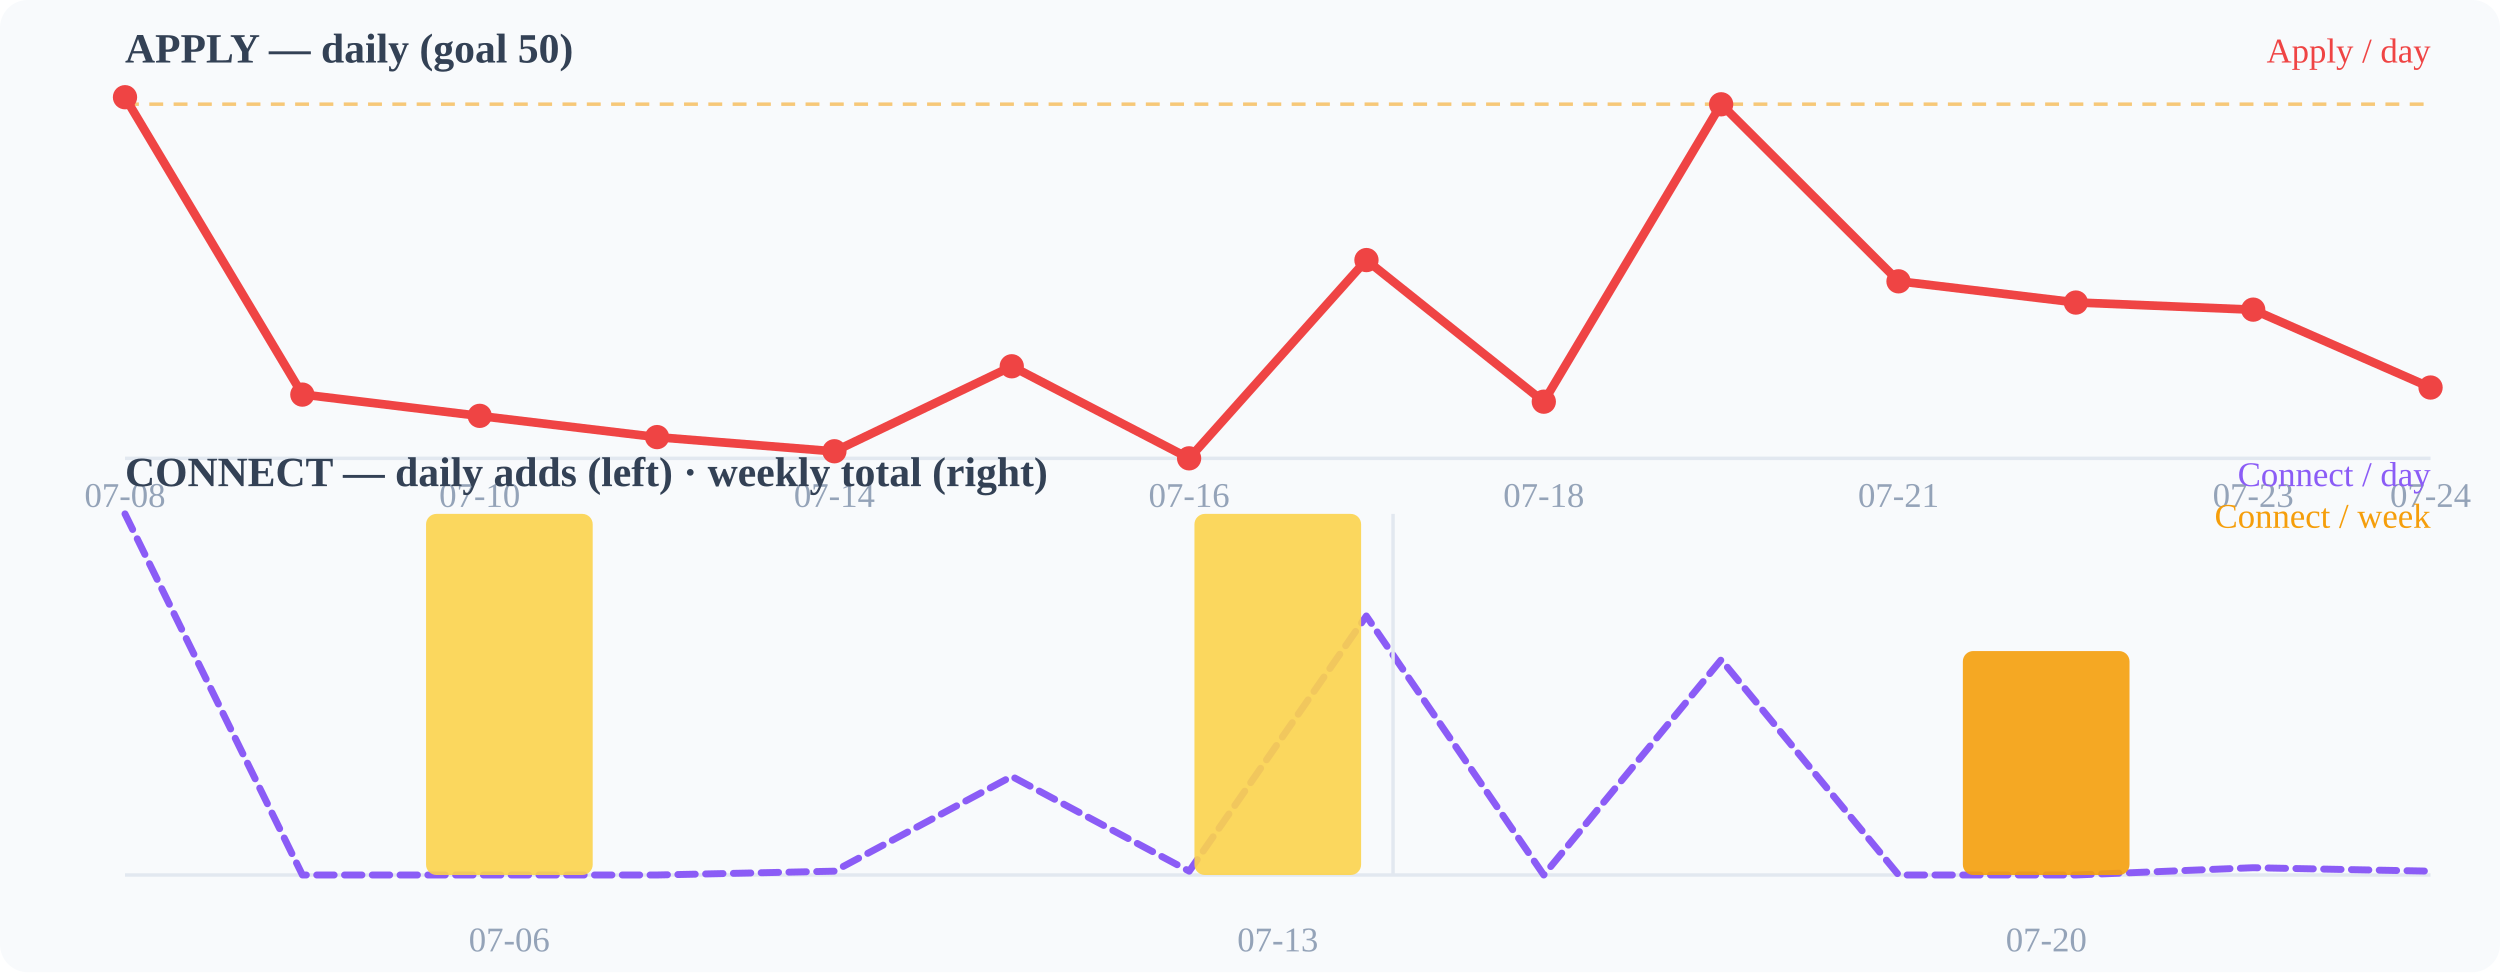
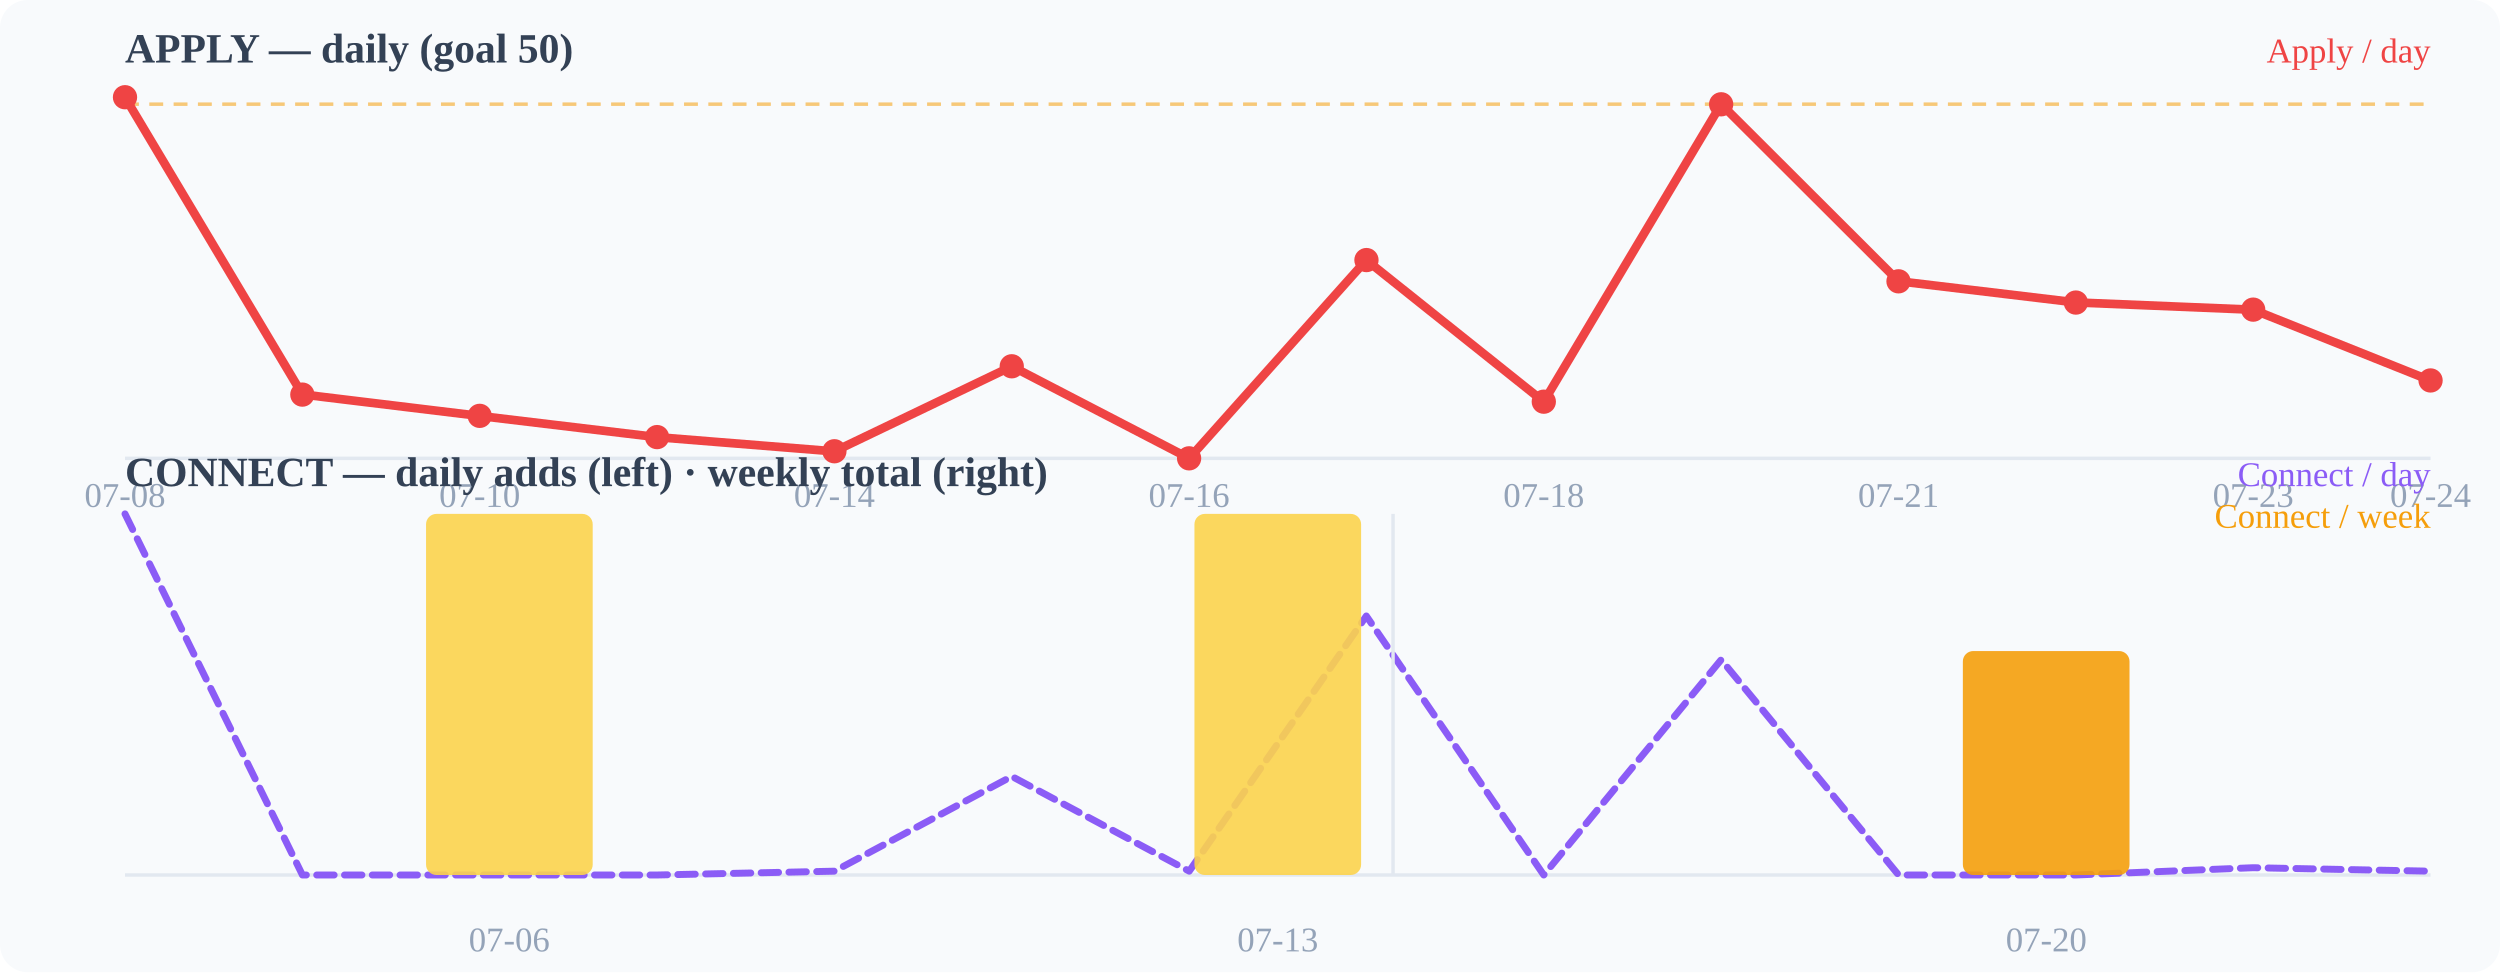
<svg xmlns="http://www.w3.org/2000/svg" width="720" height="280" viewBox="0 0 720 280">
  <rect width="720" height="280" fill="#f8fafc" rx="8" />
  <text x="36" y="18" font-size="12" font-weight="600" fill="#334155">APPLY — daily (goal 50)</text>
  <line x1="36" y1="132" x2="700" y2="132" stroke="#e2e8f0" stroke-width="1" />
  <line x1="36" y1="30.0" x2="700" y2="30.0" stroke="#f59e0b" stroke-width="1" stroke-dasharray="4 3" opacity="0.55" />
-   <polyline points="36.0,28.0 87.1,113.6 138.2,119.8 189.2,125.9 240.3,130.0 291.4,105.5 342.5,132.0 393.5,74.9 444.6,115.7 495.7,30.0 546.8,81.0 597.8,87.1 648.9,89.2 700.0,111.6" fill="none" stroke="#ef4444" stroke-width="2.5" stroke-linecap="round" stroke-linejoin="round" />
+   <polyline points="36.0,28.0 87.1,113.6 138.2,119.8 189.2,125.9 240.3,130.0 291.4,105.5 342.5,132.0 393.5,74.9 444.6,115.7 495.7,30.0 546.8,81.0 597.8,87.1 648.9,89.2 700.0,109.6" fill="none" stroke="#ef4444" stroke-width="2.5" stroke-linecap="round" stroke-linejoin="round" />
  <circle cx="36" cy="28" r="3.5" fill="#ef4444" />
  <circle cx="87.077" cy="113.647" r="3.5" fill="#ef4444" />
  <circle cx="138.154" cy="119.765" r="3.5" fill="#ef4444" />
  <circle cx="189.231" cy="125.882" r="3.5" fill="#ef4444" />
  <circle cx="240.308" cy="129.961" r="3.5" fill="#ef4444" />
  <circle cx="291.385" cy="105.49" r="3.5" fill="#ef4444" />
  <circle cx="342.462" cy="132" r="3.5" fill="#ef4444" />
  <circle cx="393.538" cy="74.902" r="3.5" fill="#ef4444" />
  <circle cx="444.615" cy="115.686" r="3.5" fill="#ef4444" />
  <circle cx="495.692" cy="30.039" r="3.5" fill="#ef4444" />
  <circle cx="546.769" cy="81.02" r="3.5" fill="#ef4444" />
  <circle cx="597.846" cy="87.137" r="3.5" fill="#ef4444" />
  <circle cx="648.923" cy="89.176" r="3.5" fill="#ef4444" />
-   <circle cx="700" cy="111.608" r="3.5" fill="#ef4444" />
+   <circle cx="700" cy="109.569" r="3.5" fill="#ef4444" />
  <text x="36" y="146" font-size="10" fill="#94a3b8" text-anchor="middle">07-08</text>
  <text x="138.154" y="146" font-size="10" fill="#94a3b8" text-anchor="middle">07-10</text>
  <text x="240.308" y="146" font-size="10" fill="#94a3b8" text-anchor="middle">07-14</text>
  <text x="342.462" y="146" font-size="10" fill="#94a3b8" text-anchor="middle">07-16</text>
  <text x="444.615" y="146" font-size="10" fill="#94a3b8" text-anchor="middle">07-18</text>
  <text x="546.769" y="146" font-size="10" fill="#94a3b8" text-anchor="middle">07-21</text>
  <text x="648.923" y="146" font-size="10" fill="#94a3b8" text-anchor="middle">07-23</text>
  <text x="700" y="146" font-size="10" fill="#94a3b8" text-anchor="middle">07-24</text>
  <text x="36" y="140" font-size="12" font-weight="600" fill="#334155">CONNECT — daily adds (left) · weekly total (right)</text>
  <line x1="36" y1="252" x2="700" y2="252" stroke="#e2e8f0" stroke-width="1" />
  <polyline points="36.0,148.0 87.1,252.0 138.2,252.0 189.2,252.0 240.3,250.9 291.4,223.6 342.5,250.9 393.5,177.4 444.6,252.0 495.7,190.0 546.8,252.0 597.8,252.0 648.9,249.9 700.0,250.9" fill="none" stroke="#8b5cf6" stroke-width="2" stroke-linecap="round" stroke-linejoin="round" stroke-dasharray="5 3" />
  <rect x="122.7" y="148.0" width="48" height="104.0" rx="3" fill="#fcd34d" opacity="0.9" />
  <rect x="344.0" y="148.0" width="48" height="104.0" rx="3" fill="#fcd34d" opacity="0.9" />
  <rect x="565.3" y="187.5" width="48" height="64.5" rx="3" fill="#f59e0b" opacity="0.9" />
  <line x1="401.2" y1="148" x2="401.2" y2="252" stroke="#e2e8f0" stroke-width="1" />
  <text x="146.667" y="274" font-size="10" fill="#94a3b8" text-anchor="middle">07-06</text>
  <text x="368" y="274" font-size="10" fill="#94a3b8" text-anchor="middle">07-13</text>
  <text x="589.333" y="274" font-size="10" fill="#94a3b8" text-anchor="middle">07-20</text>
  <text x="700" y="18" font-size="10" fill="#ef4444" text-anchor="end">Apply / day</text>
  <text x="700" y="140" font-size="10" fill="#8b5cf6" text-anchor="end">Connect / day</text>
  <text x="700" y="152" font-size="10" fill="#f59e0b" text-anchor="end">Connect / week</text>
</svg>
